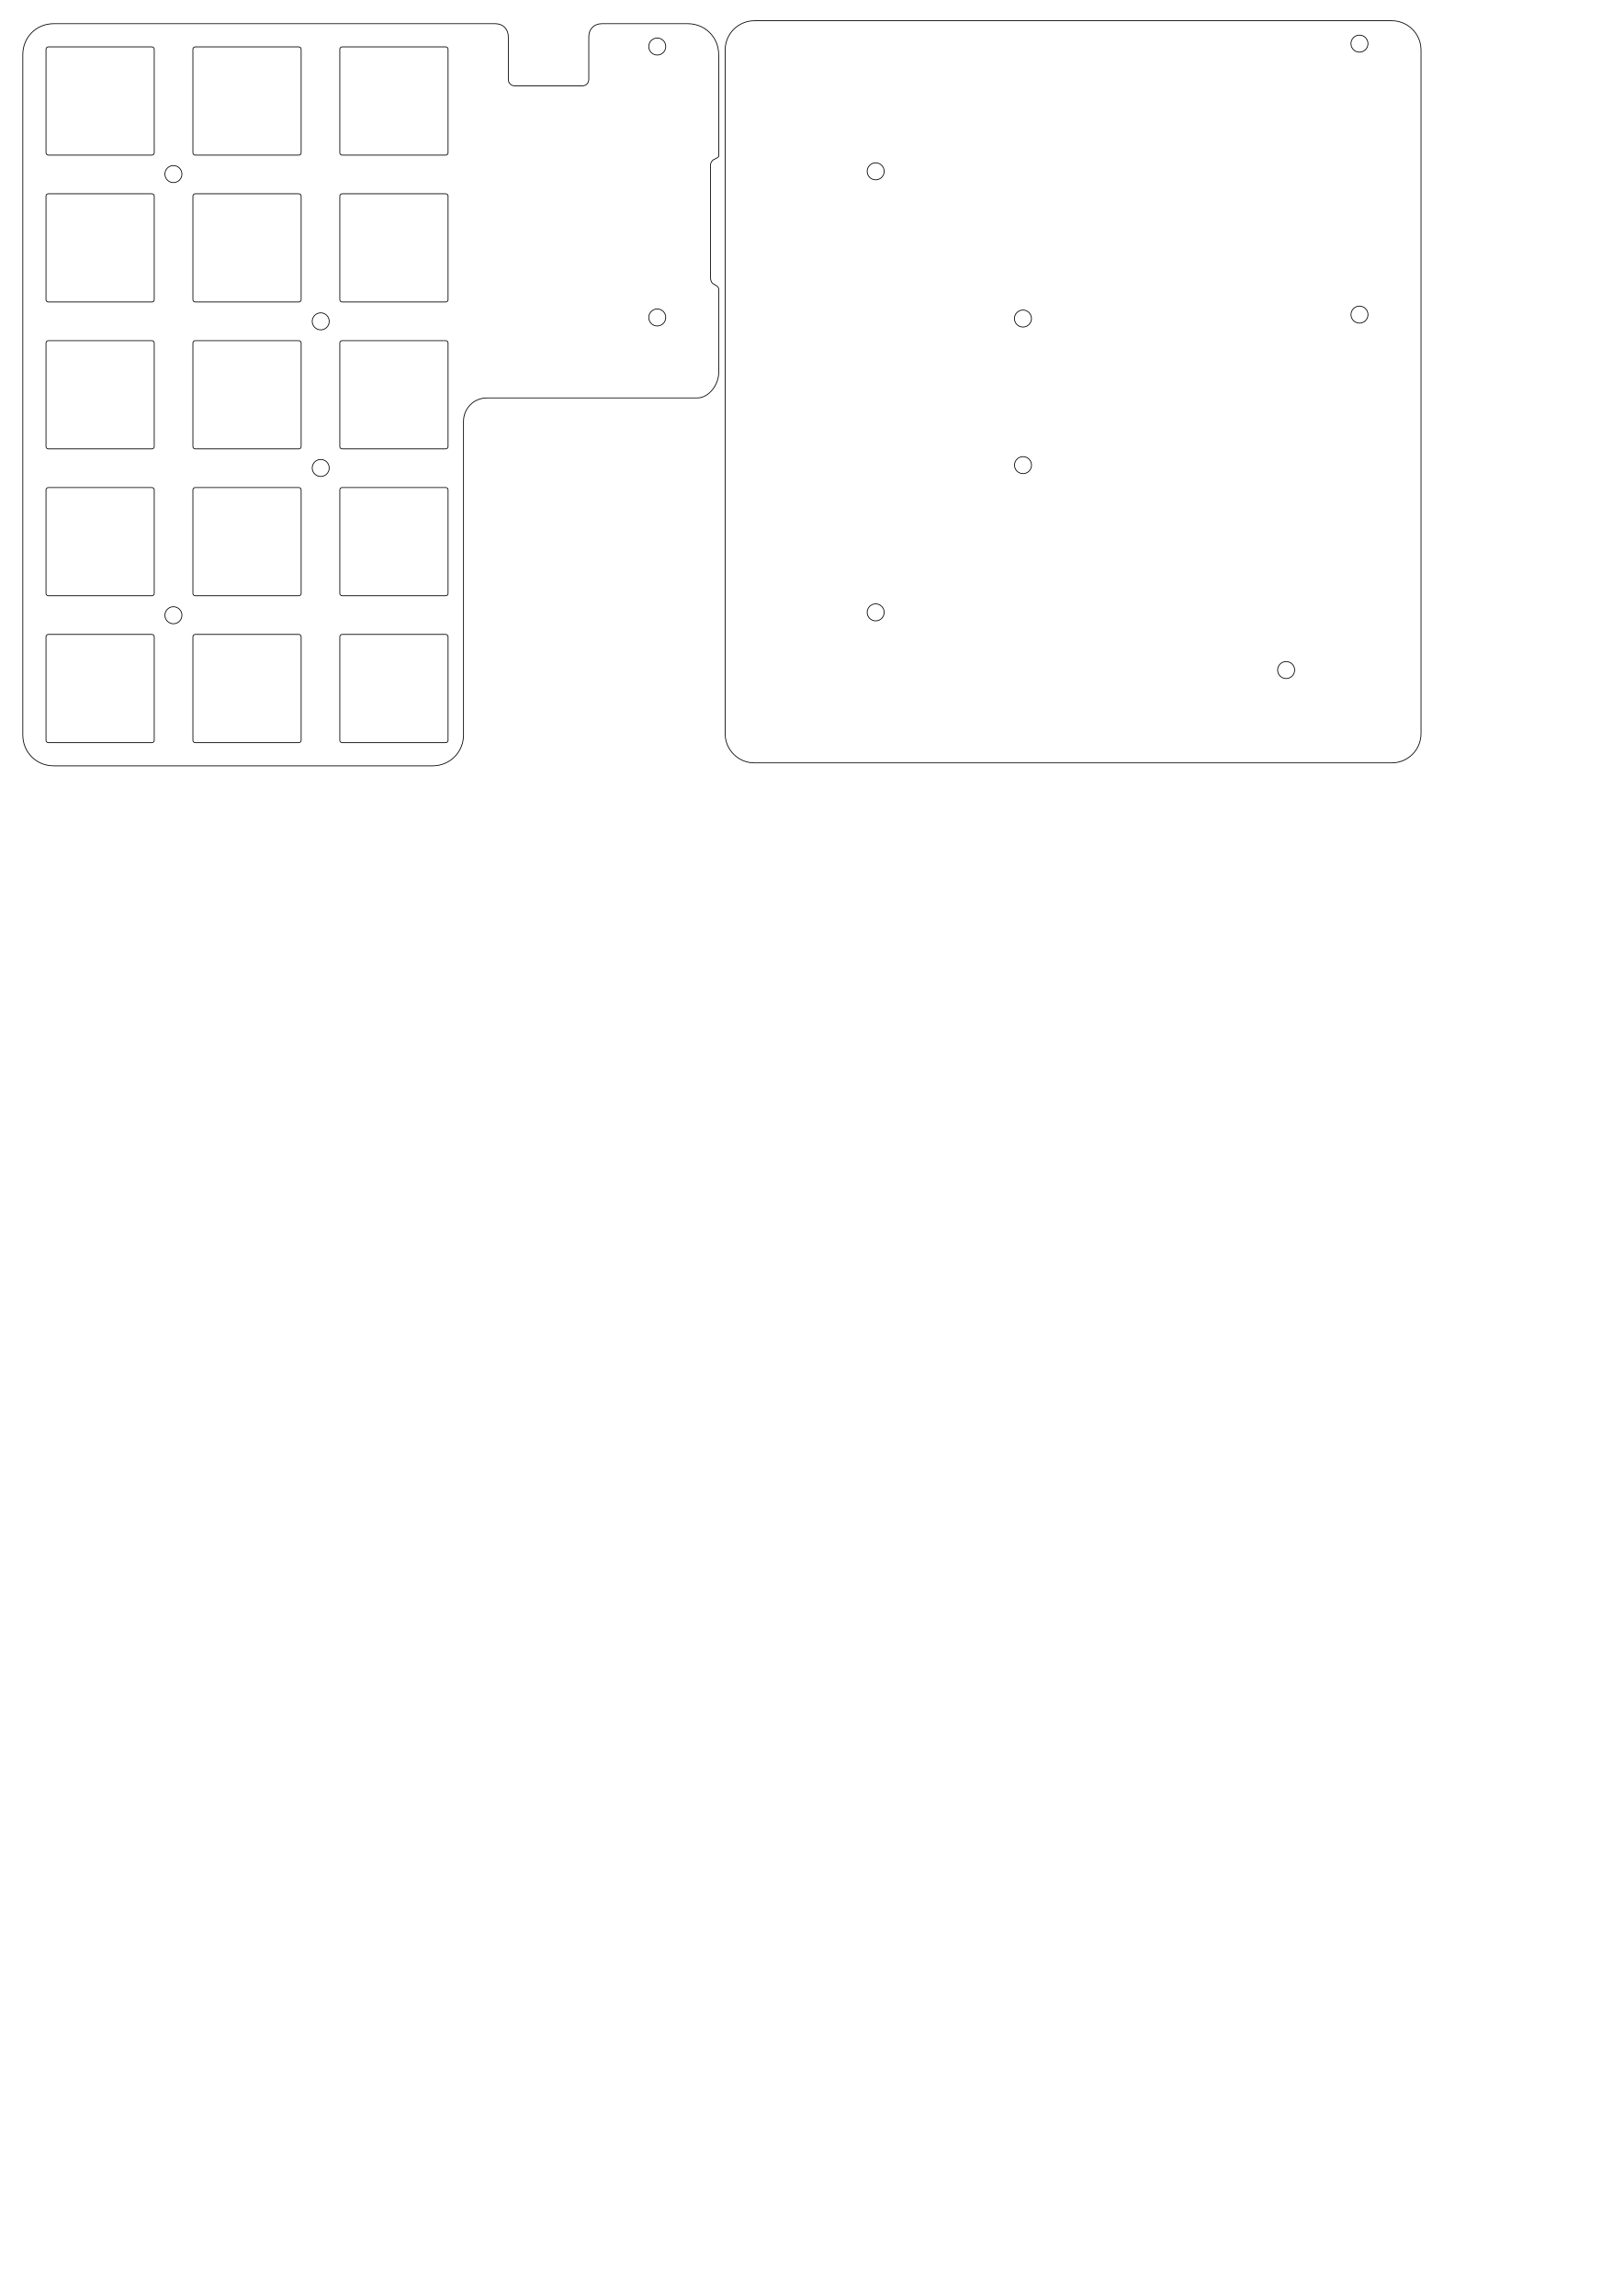
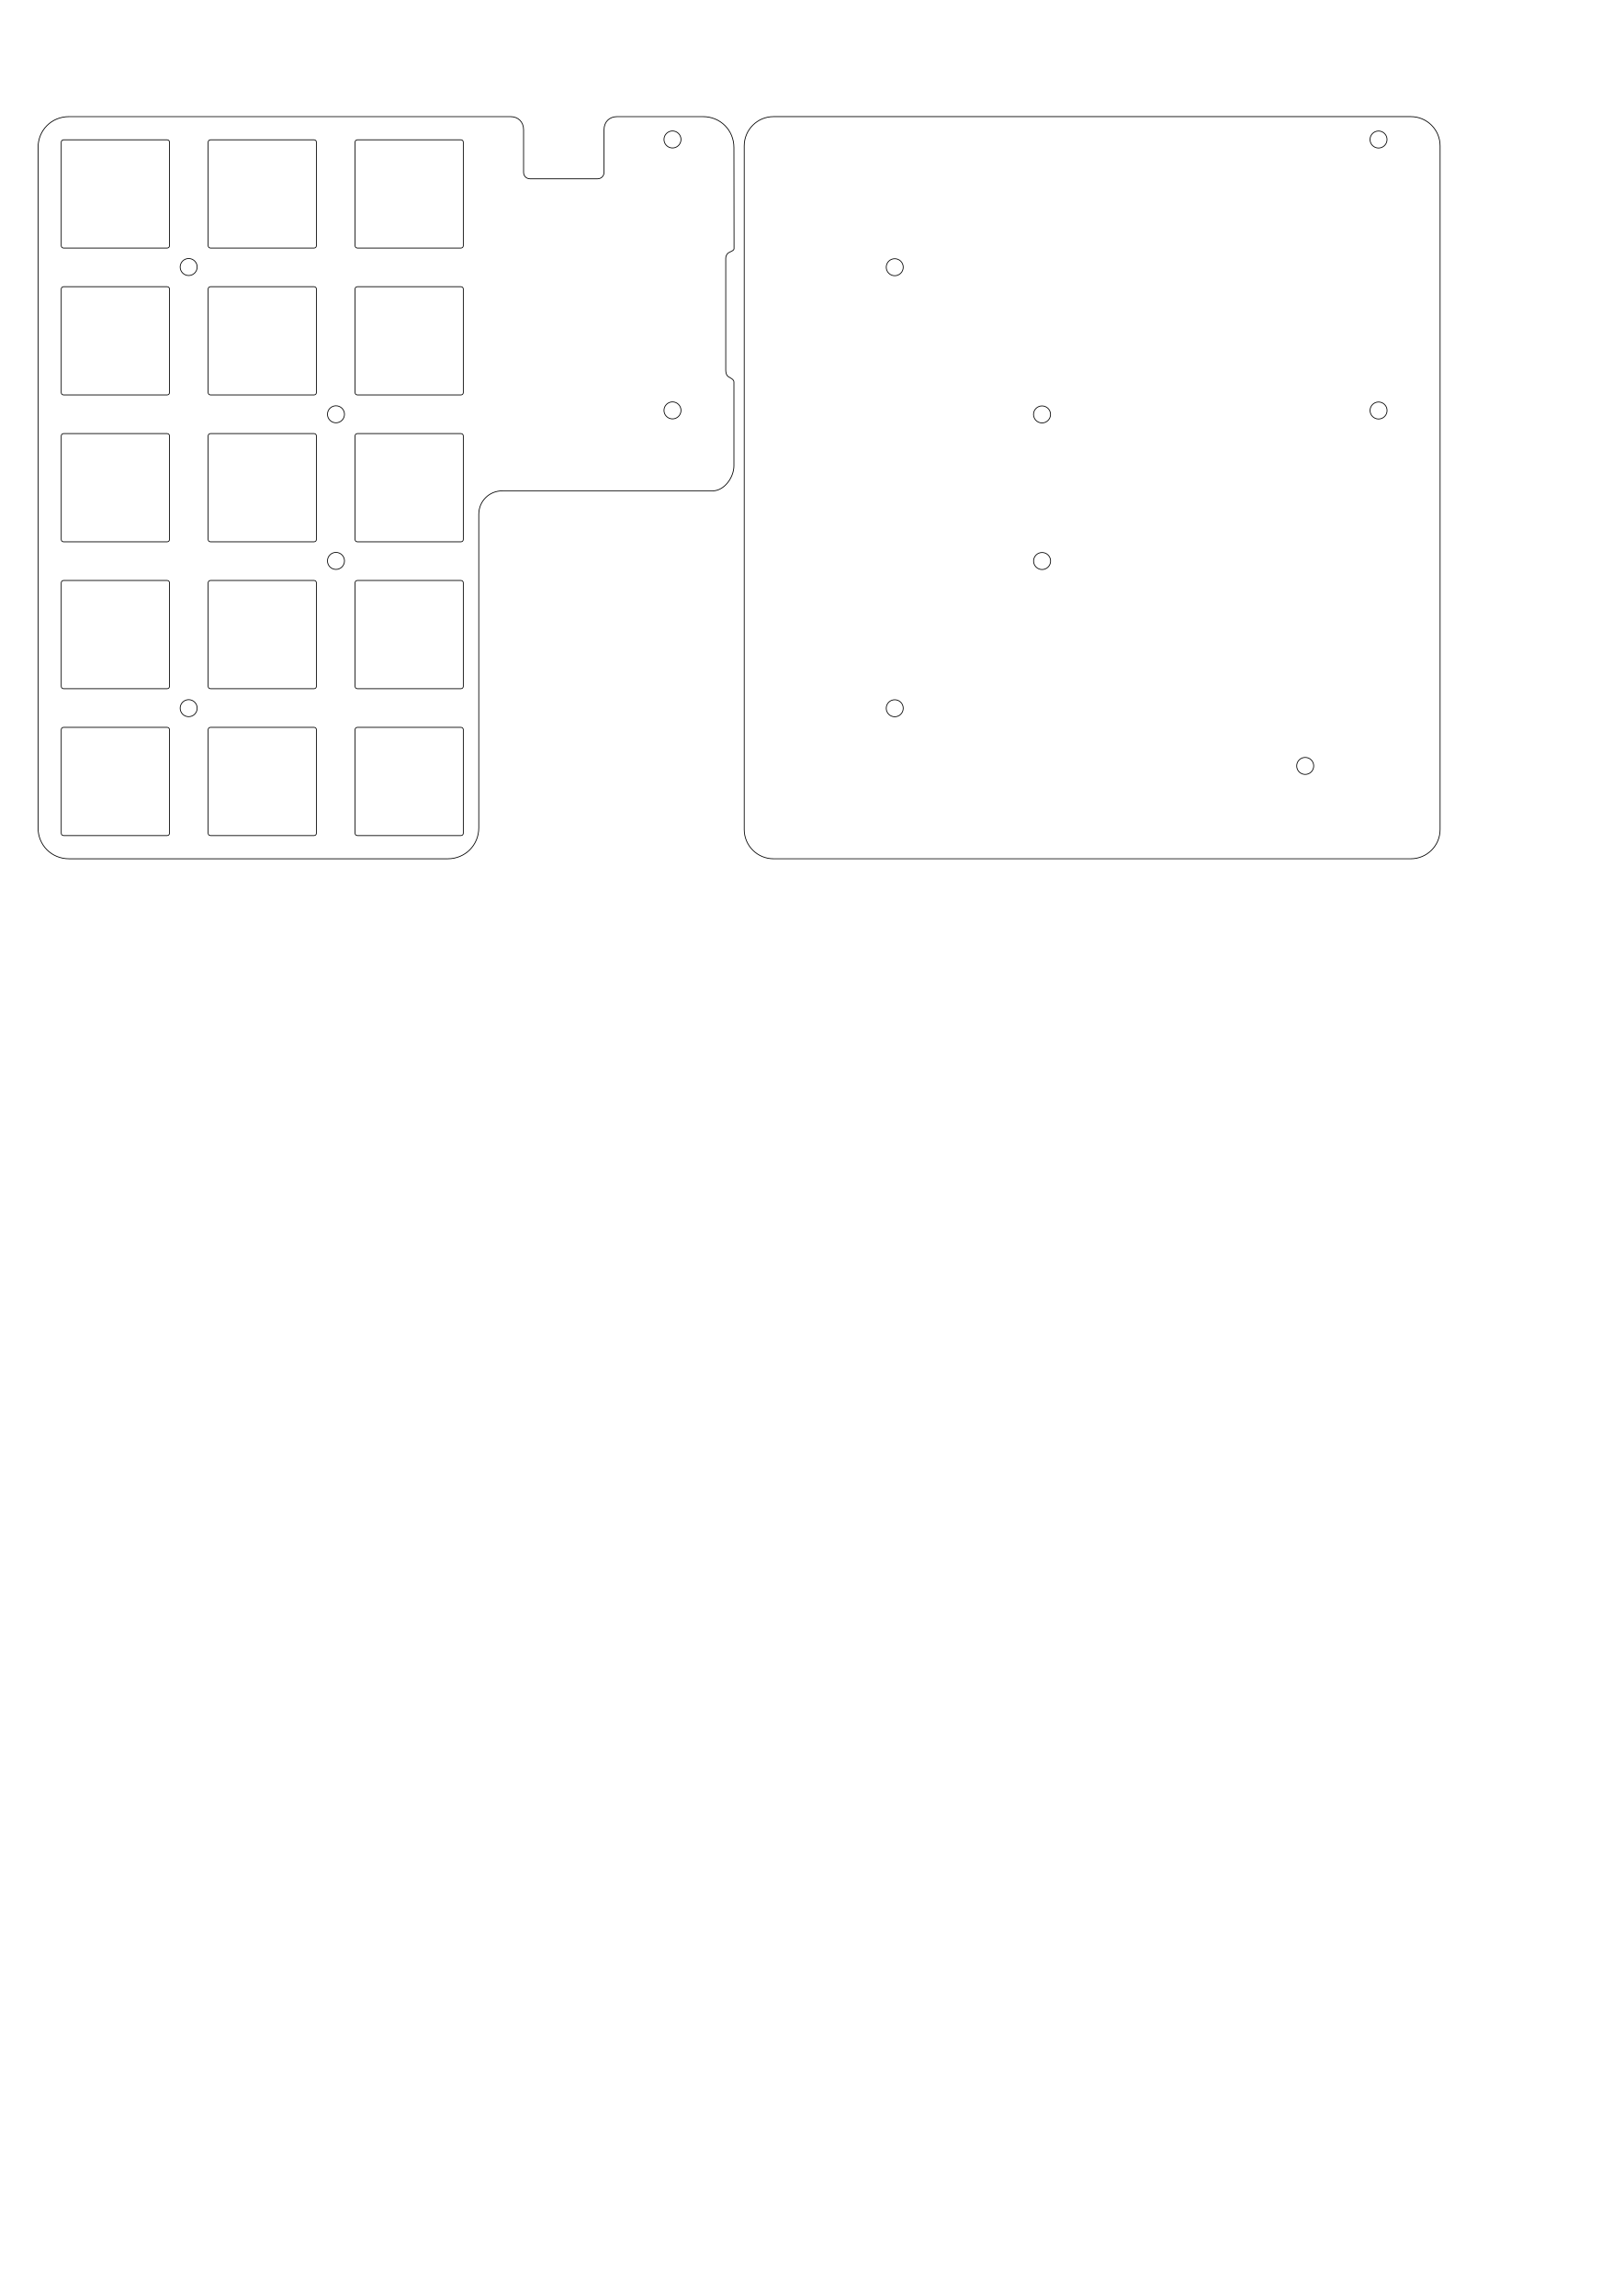
<svg xmlns="http://www.w3.org/2000/svg" width="210mm" height="297mm" viewBox="0 0 210 297" version="1.1" id="svg8">
  <defs id="defs2" />
  <g id="layer2" style="display:inline">
-     <g transform="translate(-15.85334,-57.73859)" style="display:inline" id="g1010">
-       <path style="fill:none;stroke:#000000;stroke-width:0.1;stroke-linecap:butt;stroke-linejoin:miter;stroke-miterlimit:4;stroke-dasharray:none;stroke-opacity:1" d="m 106.057,109.212 c 1.497,0 2.746,-1.738 2.746,-3.246 l -3e-5,-10.845 c 0,-0.302 -0.407,-0.498 -0.699,-0.666 -0.278,-0.161 -0.36,-0.562 -0.36,-0.86 v -14.479 c 0,-0.253 0.129,-0.566 0.402,-0.724 0.274,-0.158 0.672,-0.268 0.672,-0.514 l -0.016,-13.074 c 0,-2.249 -1.752,-4 -4,-4 H 93.696 c -1.003,0 -1.692,0.682 -1.692,1.692 v 5.495 c 0,0.498 -0.352,0.855 -0.855,0.855 h -8.698 c -0.498,0 -0.854,-0.349 -0.854,-0.854 v -5.496 c 0,-1.004 -0.695,-1.692 -1.692,-1.692 H 22.803 c -2.252,0 -4,1.748 -4,4 v 88 c 0,2.25 1.75,4 4,4 l 49,1.8e-4 c 2.24,0 4,-1.771 4,-4 m 0,0 V 112.249 c 0,-1.694 1.341,-3.037 3.038,-3.037 h 27.216" id="path1396-2" />
-       <rect style="fill:none;fill-opacity:1;stroke:#000000;stroke-width:0.1;stroke-miterlimit:4;stroke-dasharray:none;stroke-opacity:1" y="139.804" x="21.803" height="14" width="14" id="rect1398-6" ry="0.3" />
-       <rect ry="0.3" id="rect1400-6" width="14" height="14" x="40.803" y="139.804" style="fill:none;fill-opacity:1;stroke:#000000;stroke-width:0.1;stroke-miterlimit:4;stroke-dasharray:none;stroke-opacity:1" />
-       <rect style="fill:none;fill-opacity:1;stroke:#000000;stroke-width:0.1;stroke-miterlimit:4;stroke-dasharray:none;stroke-opacity:1" y="139.804" x="59.803" height="14" width="14" id="rect1402-1" ry="0.3" />
-       <rect ry="0.3" id="rect1404-9" width="14" height="14" x="21.803" y="120.804" style="fill:none;fill-opacity:1;stroke:#000000;stroke-width:0.1;stroke-miterlimit:4;stroke-dasharray:none;stroke-opacity:1" />
-       <rect style="fill:none;fill-opacity:1;stroke:#000000;stroke-width:0.1;stroke-miterlimit:4;stroke-dasharray:none;stroke-opacity:1" y="120.804" x="40.803" height="14" width="14" id="rect1406-0" ry="0.3" />
-       <rect ry="0.3" id="rect1408-8" width="14" height="14" x="59.803" y="120.804" style="fill:none;fill-opacity:1;stroke:#000000;stroke-width:0.1;stroke-miterlimit:4;stroke-dasharray:none;stroke-opacity:1" />
-       <rect ry="0.3" id="rect1410-4" width="14" height="14" x="21.803" y="101.804" style="fill:none;fill-opacity:1;stroke:#000000;stroke-width:0.1;stroke-miterlimit:4;stroke-dasharray:none;stroke-opacity:1" />
-       <rect style="fill:none;fill-opacity:1;stroke:#000000;stroke-width:0.1;stroke-miterlimit:4;stroke-dasharray:none;stroke-opacity:1" y="101.804" x="40.803" height="14" width="14" id="rect1412-2" ry="0.3" />
-       <rect ry="0.3" id="rect1414-9" width="14" height="14" x="59.803" y="101.804" style="fill:none;fill-opacity:1;stroke:#000000;stroke-width:0.1;stroke-miterlimit:4;stroke-dasharray:none;stroke-opacity:1" />
-       <rect style="fill:none;fill-opacity:1;stroke:#000000;stroke-width:0.1;stroke-miterlimit:4;stroke-dasharray:none;stroke-opacity:1" y="82.804" x="21.803" height="14" width="14" id="rect1416-9" ry="0.3" />
-       <rect ry="0.3" id="rect1418-7" width="14" height="14" x="40.803" y="82.804" style="fill:none;fill-opacity:1;stroke:#000000;stroke-width:0.1;stroke-miterlimit:4;stroke-dasharray:none;stroke-opacity:1" />
-       <rect style="fill:none;fill-opacity:1;stroke:#000000;stroke-width:0.1;stroke-miterlimit:4;stroke-dasharray:none;stroke-opacity:1" y="82.804" x="59.803" height="14" width="14" id="rect1420-8" ry="0.3" />
-       <rect ry="0.3" id="rect1422-6" width="14" height="14" x="21.803" y="63.804" style="fill:none;fill-opacity:1;stroke:#000000;stroke-width:0.1;stroke-miterlimit:4;stroke-dasharray:none;stroke-opacity:1" />
-       <rect style="fill:none;fill-opacity:1;stroke:#000000;stroke-width:0.1;stroke-miterlimit:4;stroke-dasharray:none;stroke-opacity:1" y="63.804" x="40.803" height="14" width="14" id="rect1424-0" ry="0.3" />
-       <rect ry="0.3" id="rect1426-0" width="14" height="14" x="59.803" y="63.804" style="fill:none;fill-opacity:1;stroke:#000000;stroke-width:0.1;stroke-miterlimit:4;stroke-dasharray:none;stroke-opacity:1" />
-       <circle style="fill:none;stroke:#000000;stroke-width:0.1;stroke-miterlimit:4;stroke-dasharray:none;stroke-opacity:1" id="circle1430-1" cx="57.334" cy="99.307" r="1.1" />
-       <circle style="fill:none;stroke:#000000;stroke-width:0.1;stroke-miterlimit:4;stroke-dasharray:none;stroke-opacity:1" id="circle1432-9" cx="38.283" cy="80.257" r="1.1" />
-       <circle style="fill:none;stroke:#000000;stroke-width:0.1;stroke-miterlimit:4;stroke-dasharray:none;stroke-opacity:1" id="circle1438-5" cx="57.334" cy="118.273" r="1.1" />
-       <circle style="fill:none;stroke:#000000;stroke-width:0.1;stroke-miterlimit:4;stroke-dasharray:none;stroke-opacity:1" id="circle1440-8" cx="38.283" cy="137.323" r="1.1" />
-       <circle r="1.1" cy="63.758" cx="100.858" id="circle1450-3" style="fill:none;stroke:#000000;stroke-width:0.1;stroke-miterlimit:4;stroke-dasharray:none;stroke-opacity:1" />
-       <circle style="fill:none;stroke:#000000;stroke-width:0.1;stroke-miterlimit:4;stroke-dasharray:none;stroke-opacity:1" id="circle1456-4" cx="100.858" cy="98.804" r="1.1" />
+     <g id="g1010" transform="translate(-13.88122,-45.71678)">
+       <path style="fill:none;stroke:#000000;stroke-width:0.1;stroke-linecap:butt;stroke-linejoin:miter;stroke-miterlimit:4;stroke-dasharray:none;stroke-opacity:1" d="m 106.057,109.212 c 1.497,0 2.746,-1.738 2.746,-3.246 l -3e-5,-10.845 c 0,-0.302 -0.407,-0.498 -0.699,-0.666 -0.278,-0.161 -0.36,-0.562 -0.36,-0.86 v -14.479 c 0,-0.253 0.129,-0.566 0.402,-0.724 0.274,-0.158 0.672,-0.268 0.672,-0.514 l -0.016,-13.074 c 0,-2.249 -1.752,-4 -4,-4 H 93.696 c -1.003,0 -1.692,0.682 -1.692,1.692 v 5.495 c 0,0.498 -0.352,0.855 -0.855,0.855 h -8.698 c -0.498,0 -0.854,-0.349 -0.854,-0.854 v -5.496 c 0,-1.004 -0.695,-1.692 -1.692,-1.692 H 22.803 c -2.252,0 -4,1.748 -4,4 v 88 c 0,2.25 1.75,4 4,4 l 49,1.8e-4 c 2.24,0 4,-1.771 4,-4 m 0,0 V 112.249 c 0,-1.694 1.341,-3.037 3.038,-3.037 h 27.216" id="path1396" />
+       <rect style="fill:none;fill-opacity:1;stroke:#000000;stroke-width:0.1;stroke-miterlimit:4;stroke-dasharray:none;stroke-opacity:1" y="139.804" x="21.803" height="14" width="14" id="rect1398" ry="0.3" />
+       <rect ry="0.3" id="rect1400" width="14" height="14" x="40.803" y="139.804" style="fill:none;fill-opacity:1;stroke:#000000;stroke-width:0.1;stroke-miterlimit:4;stroke-dasharray:none;stroke-opacity:1" />
+       <rect style="fill:none;fill-opacity:1;stroke:#000000;stroke-width:0.1;stroke-miterlimit:4;stroke-dasharray:none;stroke-opacity:1" y="139.804" x="59.803" height="14" width="14" id="rect1402" ry="0.3" />
+       <rect ry="0.3" id="rect1404" width="14" height="14" x="21.803" y="120.804" style="fill:none;fill-opacity:1;stroke:#000000;stroke-width:0.1;stroke-miterlimit:4;stroke-dasharray:none;stroke-opacity:1" />
+       <rect style="fill:none;fill-opacity:1;stroke:#000000;stroke-width:0.1;stroke-miterlimit:4;stroke-dasharray:none;stroke-opacity:1" y="120.804" x="40.803" height="14" width="14" id="rect1406" ry="0.3" />
+       <rect ry="0.3" id="rect1408" width="14" height="14" x="59.803" y="120.804" style="fill:none;fill-opacity:1;stroke:#000000;stroke-width:0.1;stroke-miterlimit:4;stroke-dasharray:none;stroke-opacity:1" />
+       <rect ry="0.3" id="rect1410" width="14" height="14" x="21.803" y="101.804" style="fill:none;fill-opacity:1;stroke:#000000;stroke-width:0.1;stroke-miterlimit:4;stroke-dasharray:none;stroke-opacity:1" />
+       <rect style="fill:none;fill-opacity:1;stroke:#000000;stroke-width:0.1;stroke-miterlimit:4;stroke-dasharray:none;stroke-opacity:1" y="101.804" x="40.803" height="14" width="14" id="rect1412" ry="0.3" />
+       <rect ry="0.3" id="rect1414" width="14" height="14" x="59.803" y="101.804" style="fill:none;fill-opacity:1;stroke:#000000;stroke-width:0.1;stroke-miterlimit:4;stroke-dasharray:none;stroke-opacity:1" />
+       <rect style="fill:none;fill-opacity:1;stroke:#000000;stroke-width:0.1;stroke-miterlimit:4;stroke-dasharray:none;stroke-opacity:1" y="82.804" x="21.803" height="14" width="14" id="rect1416" ry="0.3" />
+       <rect ry="0.3" id="rect1418" width="14" height="14" x="40.803" y="82.804" style="fill:none;fill-opacity:1;stroke:#000000;stroke-width:0.1;stroke-miterlimit:4;stroke-dasharray:none;stroke-opacity:1" />
+       <rect style="fill:none;fill-opacity:1;stroke:#000000;stroke-width:0.1;stroke-miterlimit:4;stroke-dasharray:none;stroke-opacity:1" y="82.804" x="59.803" height="14" width="14" id="rect1420" ry="0.3" />
+       <rect ry="0.3" id="rect1422" width="14" height="14" x="21.803" y="63.804" style="fill:none;fill-opacity:1;stroke:#000000;stroke-width:0.1;stroke-miterlimit:4;stroke-dasharray:none;stroke-opacity:1" />
+       <rect style="fill:none;fill-opacity:1;stroke:#000000;stroke-width:0.1;stroke-miterlimit:4;stroke-dasharray:none;stroke-opacity:1" y="63.804" x="40.803" height="14" width="14" id="rect1424" ry="0.3" />
+       <rect ry="0.3" id="rect1426" width="14" height="14" x="59.803" y="63.804" style="fill:none;fill-opacity:1;stroke:#000000;stroke-width:0.1;stroke-miterlimit:4;stroke-dasharray:none;stroke-opacity:1" />
+       <circle style="fill:none;stroke:#000000;stroke-width:0.1;stroke-miterlimit:4;stroke-dasharray:none;stroke-opacity:1" id="circle1430" cx="57.334" cy="99.307" r="1.1" />
+       <circle style="fill:none;stroke:#000000;stroke-width:0.1;stroke-miterlimit:4;stroke-dasharray:none;stroke-opacity:1" id="circle1432" cx="38.283" cy="80.257" r="1.1" />
+       <circle style="fill:none;stroke:#000000;stroke-width:0.1;stroke-miterlimit:4;stroke-dasharray:none;stroke-opacity:1" id="circle1438" cx="57.334" cy="118.273" r="1.1" />
+       <circle style="fill:none;stroke:#000000;stroke-width:0.1;stroke-miterlimit:4;stroke-dasharray:none;stroke-opacity:1" id="circle1440" cx="38.283" cy="137.323" r="1.1" />
+       <circle r="1.1" cy="63.758" cx="100.858" id="circle1450" style="fill:none;stroke:#000000;stroke-width:0.1;stroke-miterlimit:4;stroke-dasharray:none;stroke-opacity:1" />
+       <circle style="fill:none;stroke:#000000;stroke-width:0.1;stroke-miterlimit:4;stroke-dasharray:none;stroke-opacity:1" id="circle1456" cx="100.858" cy="98.804" r="1.1" />
    </g>
-     <g transform="translate(-21.14501,-57.73859)" style="display:inline" id="g986-0">
-       <rect ry="3.787" rx="3.787" y="60.422" x="114.932" height="96" width="90" id="rect854-7" style="fill:none;stroke:#000000;stroke-width:0.1;stroke-miterlimit:4;stroke-dasharray:none;stroke-opacity:1" />
-       <circle r="1.1" cy="79.901" cx="134.4" id="circle1450-7-0" style="display:inline;fill:none;stroke:#000000;stroke-width:0.1;stroke-miterlimit:4;stroke-dasharray:none;stroke-opacity:1" />
-       <circle style="display:inline;fill:none;stroke:#000000;stroke-width:0.1;stroke-miterlimit:4;stroke-dasharray:none;stroke-opacity:1" id="circle965-7" cx="153.448" cy="98.944" r="1.1" />
-       <circle r="1.1" cy="117.908" cx="153.456" id="circle967-5" style="display:inline;fill:none;stroke:#000000;stroke-width:0.1;stroke-miterlimit:4;stroke-dasharray:none;stroke-opacity:1" />
-       <circle style="display:inline;fill:none;stroke:#000000;stroke-width:0.1;stroke-miterlimit:4;stroke-dasharray:none;stroke-opacity:1" id="circle969-7" cx="134.399" cy="136.953" r="1.1" />
-       <circle r="1.1" cy="144.412" cx="187.486" id="circle971-4" style="display:inline;fill:none;stroke:#000000;stroke-width:0.1;stroke-miterlimit:4;stroke-dasharray:none;stroke-opacity:1" />
-       <circle style="display:inline;fill:none;stroke:#000000;stroke-width:0.1;stroke-miterlimit:4;stroke-dasharray:none;stroke-opacity:1" id="circle973-7" cx="196.974" cy="98.437" r="1.1" />
-       <circle r="1.1" cy="63.384" cx="196.97" id="circle975-1" style="display:inline;fill:none;stroke:#000000;stroke-width:0.1;stroke-miterlimit:4;stroke-dasharray:none;stroke-opacity:1" />
+     <g id="g986" transform="translate(-18.67855,-45.33584)">
+       <rect ry="3.787" rx="3.787" y="60.422" x="114.932" height="96" width="90" id="rect854" style="fill:none;stroke:#000000;stroke-width:0.1;stroke-miterlimit:4;stroke-dasharray:none;stroke-opacity:1" />
+       <circle r="1.1" cy="79.901" cx="134.4" id="circle1450-7" style="display:inline;fill:none;stroke:#000000;stroke-width:0.1;stroke-miterlimit:4;stroke-dasharray:none;stroke-opacity:1" />
+       <circle style="display:inline;fill:none;stroke:#000000;stroke-width:0.1;stroke-miterlimit:4;stroke-dasharray:none;stroke-opacity:1" id="circle965" cx="153.448" cy="98.944" r="1.1" />
+       <circle r="1.1" cy="117.908" cx="153.456" id="circle967" style="display:inline;fill:none;stroke:#000000;stroke-width:0.1;stroke-miterlimit:4;stroke-dasharray:none;stroke-opacity:1" />
+       <circle style="display:inline;fill:none;stroke:#000000;stroke-width:0.1;stroke-miterlimit:4;stroke-dasharray:none;stroke-opacity:1" id="circle969" cx="134.399" cy="136.953" r="1.1" />
+       <circle r="1.1" cy="144.412" cx="187.486" id="circle971" style="display:inline;fill:none;stroke:#000000;stroke-width:0.1;stroke-miterlimit:4;stroke-dasharray:none;stroke-opacity:1" />
+       <circle style="display:inline;fill:none;stroke:#000000;stroke-width:0.1;stroke-miterlimit:4;stroke-dasharray:none;stroke-opacity:1" id="circle973" cx="196.974" cy="98.437" r="1.1" />
+       <circle r="1.1" cy="63.384" cx="196.97" id="circle975" style="display:inline;fill:none;stroke:#000000;stroke-width:0.1;stroke-miterlimit:4;stroke-dasharray:none;stroke-opacity:1" />
    </g>
  </g>
</svg>
